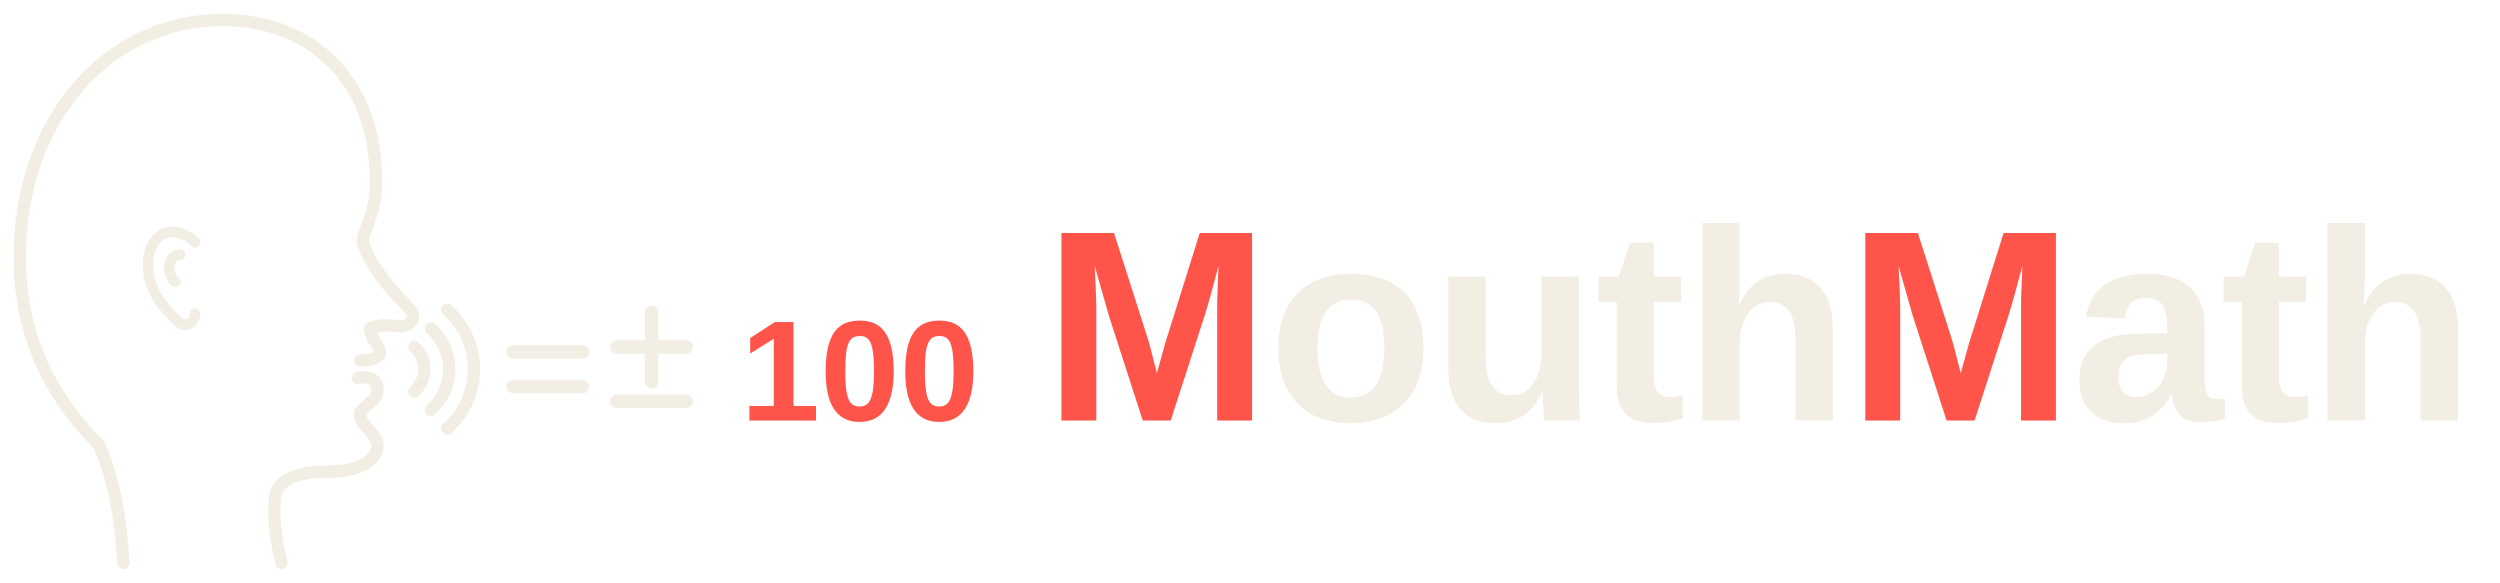
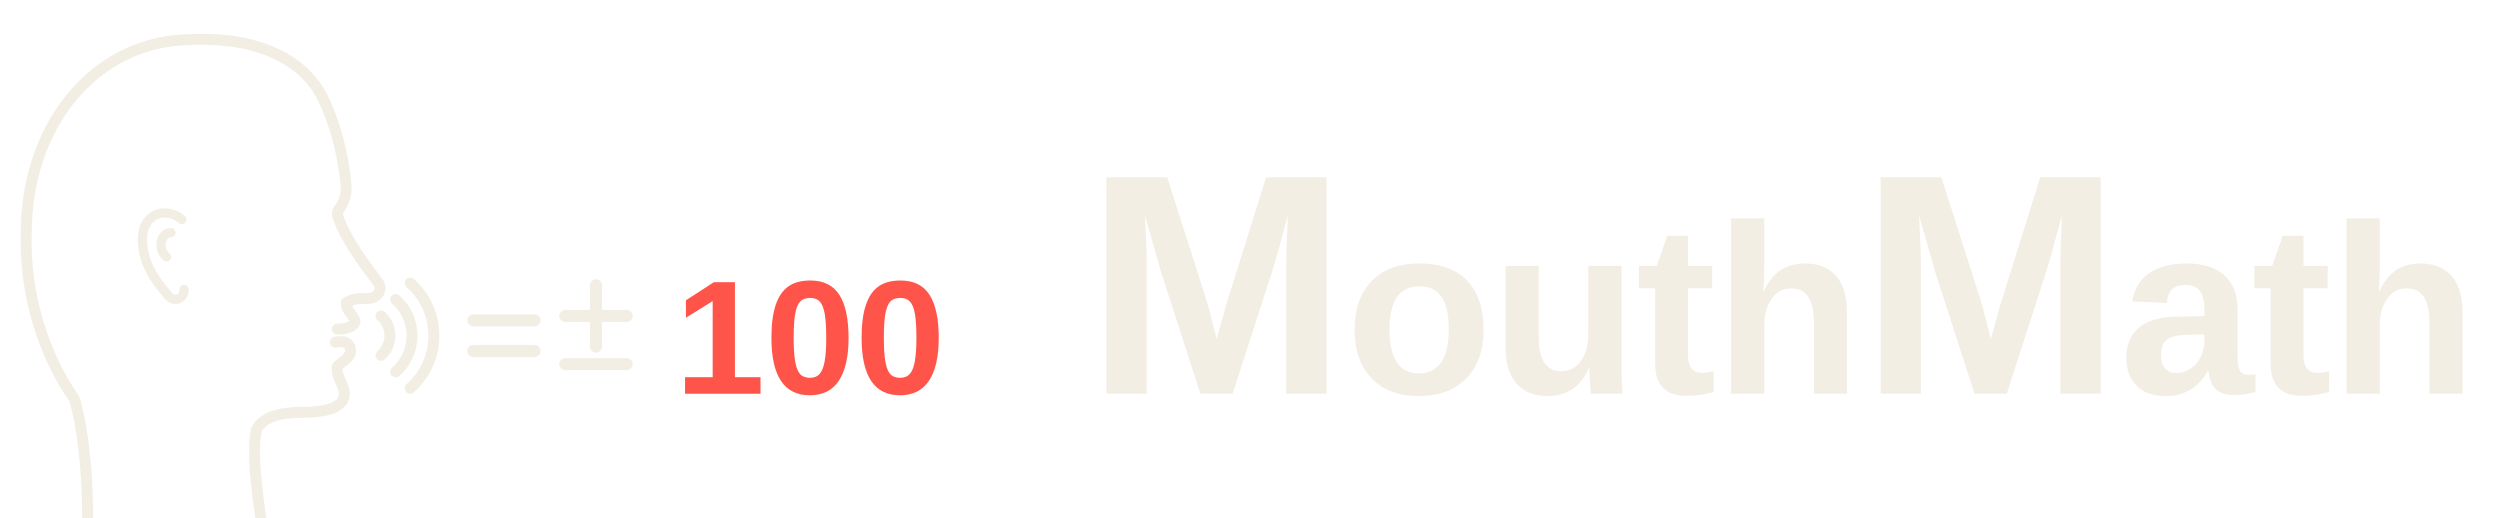
- <svg xmlns="http://www.w3.org/2000/svg" width="223" height="52" focusable="false" class="mmlogo" viewBox="22 10 1013 236" role="img" aria-label="Mouth Math">
-   <path d="M72,238 C71,220 68,203 62,190 C44,172 30,148 30,114 C30,58 66,18 112,18 C150,18 172,44 174,76 C175,86 174,92 172,98 C171,102 169,105 169,108 C172,118 181,128 188,135 C191,138 189,142 184,142 C180,142 176,141 172,143 C172,147 176,150 176,153 C175,155 172,156 168,156" fill="none" stroke="#f3eee4" stroke-width="5" stroke-linecap="round" stroke-linejoin="round" />
-   <path d="M167,163 C172,162 175,164 175,168 C175,172 170,174 168,177 C167,182 175,185 175,191 C174,198 165,201 155,201 C145,201 137,203 134,209 C132,218 134,229 136,238" fill="none" stroke="#f3eee4" stroke-width="5" stroke-linecap="round" stroke-linejoin="round" />
-   <path d="M101,108 C93,100 82,104 82,117 C82,128 88,134 94,140 C97,143 101,141 101,137 M95,113 C90,113 89,121 93,124" fill="none" stroke="#f3eee4" stroke-width="4.25" stroke-linecap="round" stroke-linejoin="round" />
-   <path d="M189.9,150.5 A12,12 0 0 1 189.9,168.5 M196.6,143.0 A22,22 0 0 1 196.6,176.0 M203.2,135.5 A32,32 0 0 1 203.2,183.5" fill="none" stroke="#f3eee4" stroke-width="5" stroke-linecap="round" stroke-linejoin="round" />
-   <path d="M230,152.5 h28 M230,166.5 h28 M272,150.5 h28 M286,136.5 v28 M272,172.5 h28" fill="none" stroke="#f3eee4" stroke-width="5.5" stroke-linecap="round" stroke-linejoin="round" />
-   <text id="mmNum" x="322" y="180.3" font-family="Arial, Helvetica, sans-serif" font-weight="700" font-size="58" fill="#ff5449" textLength="96.7" lengthAdjust="spacingAndGlyphs" style="font-variant-numeric:tabular-nums" aria-hidden="true">100</text>
-   <g transform="translate(444.7,180.3) scale(0.05394)">
-     <path d="M1307 0V-854Q1307 -883 1307.5 -912.0Q1308 -941 1317 -1161Q1246 -892 1212 -786L958 0H748L494 -786L387 -1161Q399 -929 399 -854V0H137V-1409H532L784 -621L806 -545L854 -356L917 -582L1176 -1409H1569V0Z" fill="#ff5449" />
-     <path d="M2856.5 -542Q2856.5 -279 2710.5 -129.5Q2564.5 20 2306.5 20Q2053.5 20 1909.5 -130.0Q1765.5 -280 1765.5 -542Q1765.5 -803 1909.5 -952.5Q2053.5 -1102 2312.5 -1102Q2577.5 -1102 2717.0 -957.5Q2856.5 -813 2856.5 -542ZM2562.5 -542Q2562.5 -735 2499.5 -822.0Q2436.5 -909 2316.5 -909Q2060.5 -909 2060.5 -542Q2060.5 -361 2123.0 -266.5Q2185.5 -172 2303.5 -172Q2562.5 -172 2562.5 -542Z" fill="#f3eee4" />
-     <path d="M3324.0 -1082V-475Q3324.0 -190 3516.0 -190Q3618.0 -190 3680.5 -277.5Q3743.0 -365 3743.0 -502V-1082H4024.0V-242Q4024.0 -104 4032.0 0H3764.0Q3752.0 -144 3752.0 -215H3747.0Q3691.0 -92 3604.5 -36.0Q3518.0 20 3399.0 20Q3227.0 20 3135.0 -85.5Q3043.0 -191 3043.0 -395V-1082Z" fill="#f3eee4" />
-     <path d="M4566.5 18Q4442.5 18 4375.5 -49.5Q4308.5 -117 4308.5 -254V-892H4171.5V-1082H4322.5L4410.5 -1336H4586.5V-1082H4791.5V-892H4586.5V-330Q4586.5 -251 4616.5 -213.5Q4646.5 -176 4709.5 -176Q4742.5 -176 4803.5 -190V-16Q4699.5 18 4566.5 18Z" fill="#f3eee4" />
-     <path d="M5228.0 -866Q5285.0 -990 5371.0 -1046.0Q5457.0 -1102 5576.0 -1102Q5748.0 -1102 5840.0 -996.0Q5932.0 -890 5932.0 -686V0H5652.0V-606Q5652.0 -891 5459.0 -891Q5357.0 -891 5294.5 -803.5Q5232.0 -716 5232.0 -579V0H4951.0V-1484H5232.0V-1079Q5232.0 -970 5224.0 -866Z" fill="#f3eee4" />
-     <path d="M7345.6 0V-854Q7345.6 -883 7346.1 -912.0Q7346.6 -941 7355.6 -1161Q7284.6 -892 7250.6 -786L6996.6 0H6786.6L6532.6 -786L6425.6 -1161Q6437.6 -929 6437.6 -854V0H6175.6V-1409H6570.6L6822.6 -621L6844.6 -545L6892.6 -356L6955.6 -582L7214.6 -1409H7607.6V0Z" fill="#ff5449" />
-     <path d="M8117.1 20Q7960.1 20 7872.1 -65.5Q7784.1 -151 7784.1 -306Q7784.1 -474 7893.6 -562.0Q8003.1 -650 8211.1 -652L8444.1 -656V-711Q8444.1 -817 8407.1 -868.5Q8370.1 -920 8286.1 -920Q8208.1 -920 8171.6 -884.5Q8135.1 -849 8126.1 -767L7833.1 -781Q7860.1 -939 7977.6 -1020.5Q8095.1 -1102 8298.1 -1102Q8503.1 -1102 8614.1 -1001.0Q8725.1 -900 8725.1 -714V-320Q8725.1 -229 8745.6 -194.5Q8766.1 -160 8814.1 -160Q8846.1 -160 8876.1 -166V-14Q8851.1 -8 8831.1 -3.0Q8811.1 2 8791.1 5.0Q8771.1 8 8748.6 10.0Q8726.1 12 8696.1 12Q8590.1 12 8539.6 -40.0Q8489.1 -92 8479.1 -193H8473.1Q8355.1 20 8117.1 20ZM8444.1 -501 8300.1 -499Q8202.1 -495 8161.1 -477.5Q8120.1 -460 8098.6 -424.0Q8077.1 -388 8077.1 -328Q8077.1 -251 8112.6 -213.5Q8148.1 -176 8207.1 -176Q8273.1 -176 8327.6 -212.0Q8382.1 -248 8413.1 -311.5Q8444.1 -375 8444.1 -446Z" fill="#f3eee4" />
-     <path d="M9262.6 18Q9138.6 18 9071.6 -49.5Q9004.6 -117 9004.6 -254V-892H8867.6V-1082H9018.6L9106.6 -1336H9282.6V-1082H9487.6V-892H9282.6V-330Q9282.6 -251 9312.6 -213.5Q9342.6 -176 9405.6 -176Q9438.6 -176 9499.6 -190V-16Q9395.6 18 9262.6 18Z" fill="#f3eee4" />
-     <path d="M9924.1 -866Q9981.1 -990 10067.1 -1046.0Q10153.1 -1102 10272.1 -1102Q10444.1 -1102 10536.1 -996.0Q10628.1 -890 10628.1 -686V0H10348.1V-606Q10348.1 -891 10155.1 -891Q10053.1 -891 9990.6 -803.5Q9928.1 -716 9928.1 -579V0H9647.1V-1484H9928.1V-1079Q9928.1 -970 9920.1 -866Z" fill="#f3eee4" />
+ <svg xmlns="http://www.w3.org/2000/svg" width="251" height="52" focusable="false" class="mmlogo" viewBox="14 10 1141 236" role="img" aria-label="Mouth Math">
+   <path d="M54,246 C54,226 52,206 48,192 C34,172 25,144 26,116 C26,68 56,30 98,28 C128,26 150,35 160,52 C166,63 171,80 172,96 C172,99 171,102 169,105 C168,106 168,107 168,108 C171,118 180,130 186,138 C189,141 187,146 182,146 C178,146 175,146 172,148 C172,152 176,154 176,157 C175,159 172,160 168,160" fill="none" stroke="#f3eee4" stroke-width="5" stroke-linecap="round" stroke-linejoin="round" />
+   <path d="M167,166 C172,165 174,167 174,170 C174,173 170,175 168,177 C167,182 172,186 171,191 C170,196 162,198 152,198 C142,198 134,200 131,206 C129,216 131,232 133,246" fill="none" stroke="#f3eee4" stroke-width="5" stroke-linecap="round" stroke-linejoin="round" />
+   <path d="M97,110 C90,104 79,107 79,119 C79,130 85,138 91,145 C94,148 98,146 98,142 M92,116 C87,116 86,124 90,127" fill="none" stroke="#f3eee4" stroke-width="4.25" stroke-linecap="round" stroke-linejoin="round" />
+   <path d="M187.9,154.0 A12,12 0 0 1 187.9,172.0 M194.6,146.5 A22,22 0 0 1 194.6,179.5 M201.2,139.0 A32,32 0 0 1 201.2,187.0" fill="none" stroke="#f3eee4" stroke-width="5" stroke-linecap="round" stroke-linejoin="round" />
+   <path d="M230,156 h28 M230,170 h28 M272,154 h28 M286,140 v28 M272,176 h28" fill="none" stroke="#f3eee4" stroke-width="5.5" stroke-linecap="round" stroke-linejoin="round" />
+   <text id="mmNum" x="322" y="189.5" font-family="Arial, Helvetica, sans-serif" font-weight="700" font-size="74" fill="#ff5449" textLength="123.4" lengthAdjust="spacingAndGlyphs" style="font-variant-numeric:tabular-nums" aria-hidden="true">100</text>
+   <g transform="translate(509.4,189.5)" fill="#f3eee4">
+     <path d="M1307 0V-854Q1307 -883 1307.5 -912.0Q1308 -941 1317 -1161Q1246 -892 1212 -786L958 0H748L494 -786L387 -1161Q399 -929 399 -854V0H137V-1409H532L784 -621L806 -545L854 -356L917 -582L1176 -1409H1569V0Z" transform="translate(0.00,0) scale(0.07012)" />
+     <path d="M1171 -542Q1171 -279 1025.0 -129.5Q879 20 621 20Q368 20 224.0 -130.0Q80 -280 80 -542Q80 -803 224.0 -952.5Q368 -1102 627 -1102Q892 -1102 1031.5 -957.5Q1171 -813 1171 -542ZM877 -542Q877 -735 814.0 -822.0Q751 -909 631 -909Q375 -909 375 -542Q375 -361 437.5 -266.5Q500 -172 618 -172Q877 -172 877 -542Z" transform="translate(118.52,0) scale(0.05394)" />
+     <path d="M408 -1082V-475Q408 -190 600 -190Q702 -190 764.5 -277.5Q827 -365 827 -502V-1082H1108V-242Q1108 -104 1116 0H848Q836 -144 836 -215H831Q775 -92 688.5 -36.0Q602 20 483 20Q311 20 219.0 -85.5Q127 -191 127 -395V-1082Z" transform="translate(184.89,0) scale(0.05394)" />
+     <path d="M420 18Q296 18 229.0 -49.5Q162 -117 162 -254V-892H25V-1082H176L264 -1336H440V-1082H645V-892H440V-330Q440 -251 470.0 -213.5Q500 -176 563 -176Q596 -176 657 -190V-16Q553 18 420 18Z" transform="translate(251.27,0) scale(0.05394)" />
+     <path d="M420 -866Q477 -990 563.0 -1046.0Q649 -1102 768 -1102Q940 -1102 1032.0 -996.0Q1124 -890 1124 -686V0H844V-606Q844 -891 651 -891Q549 -891 486.5 -803.5Q424 -716 424 -579V0H143V-1484H424V-1079Q424 -970 416 -866Z" transform="translate(286.95,0) scale(0.05394)" />
+     <path d="M1307 0V-854Q1307 -883 1307.5 -912.0Q1308 -941 1317 -1161Q1246 -892 1212 -786L958 0H748L494 -786L387 -1161Q399 -929 399 -854V0H137V-1409H532L784 -621L806 -545L854 -356L917 -582L1176 -1409H1569V0Z" transform="translate(353.32,0) scale(0.07012)" />
+     <path d="M393 20Q236 20 148.0 -65.5Q60 -151 60 -306Q60 -474 169.5 -562.0Q279 -650 487 -652L720 -656V-711Q720 -817 683.0 -868.5Q646 -920 562 -920Q484 -920 447.5 -884.5Q411 -849 402 -767L109 -781Q136 -939 253.5 -1020.5Q371 -1102 574 -1102Q779 -1102 890.0 -1001.0Q1001 -900 1001 -714V-320Q1001 -229 1021.5 -194.5Q1042 -160 1090 -160Q1122 -160 1152 -166V-14Q1127 -8 1107.0 -3.0Q1087 2 1067.0 5.0Q1047 8 1024.5 10.0Q1002 12 972 12Q866 12 815.5 -40.0Q765 -92 755 -193H749Q631 20 393 20ZM720 -501 576 -499Q478 -495 437.0 -477.5Q396 -460 374.5 -424.0Q353 -388 353 -328Q353 -251 388.5 -213.5Q424 -176 483 -176Q549 -176 603.5 -212.0Q658 -248 689.0 -311.5Q720 -375 720 -446Z" transform="translate(471.84,0) scale(0.05394)" />
+     <path d="M420 18Q296 18 229.0 -49.5Q162 -117 162 -254V-892H25V-1082H176L264 -1336H440V-1082H645V-892H440V-330Q440 -251 470.0 -213.5Q500 -176 563 -176Q596 -176 657 -190V-16Q553 18 420 18Z" transform="translate(532.17,0) scale(0.05394)" />
+     <path d="M420 -866Q477 -990 563.0 -1046.0Q649 -1102 768 -1102Q940 -1102 1032.0 -996.0Q1124 -890 1124 -686V0H844V-606Q844 -891 651 -891Q549 -891 486.5 -803.5Q424 -716 424 -579V0H143V-1484H424V-1079Q424 -970 416 -866Z" transform="translate(567.86,0) scale(0.05394)" />
  </g>
</svg>
